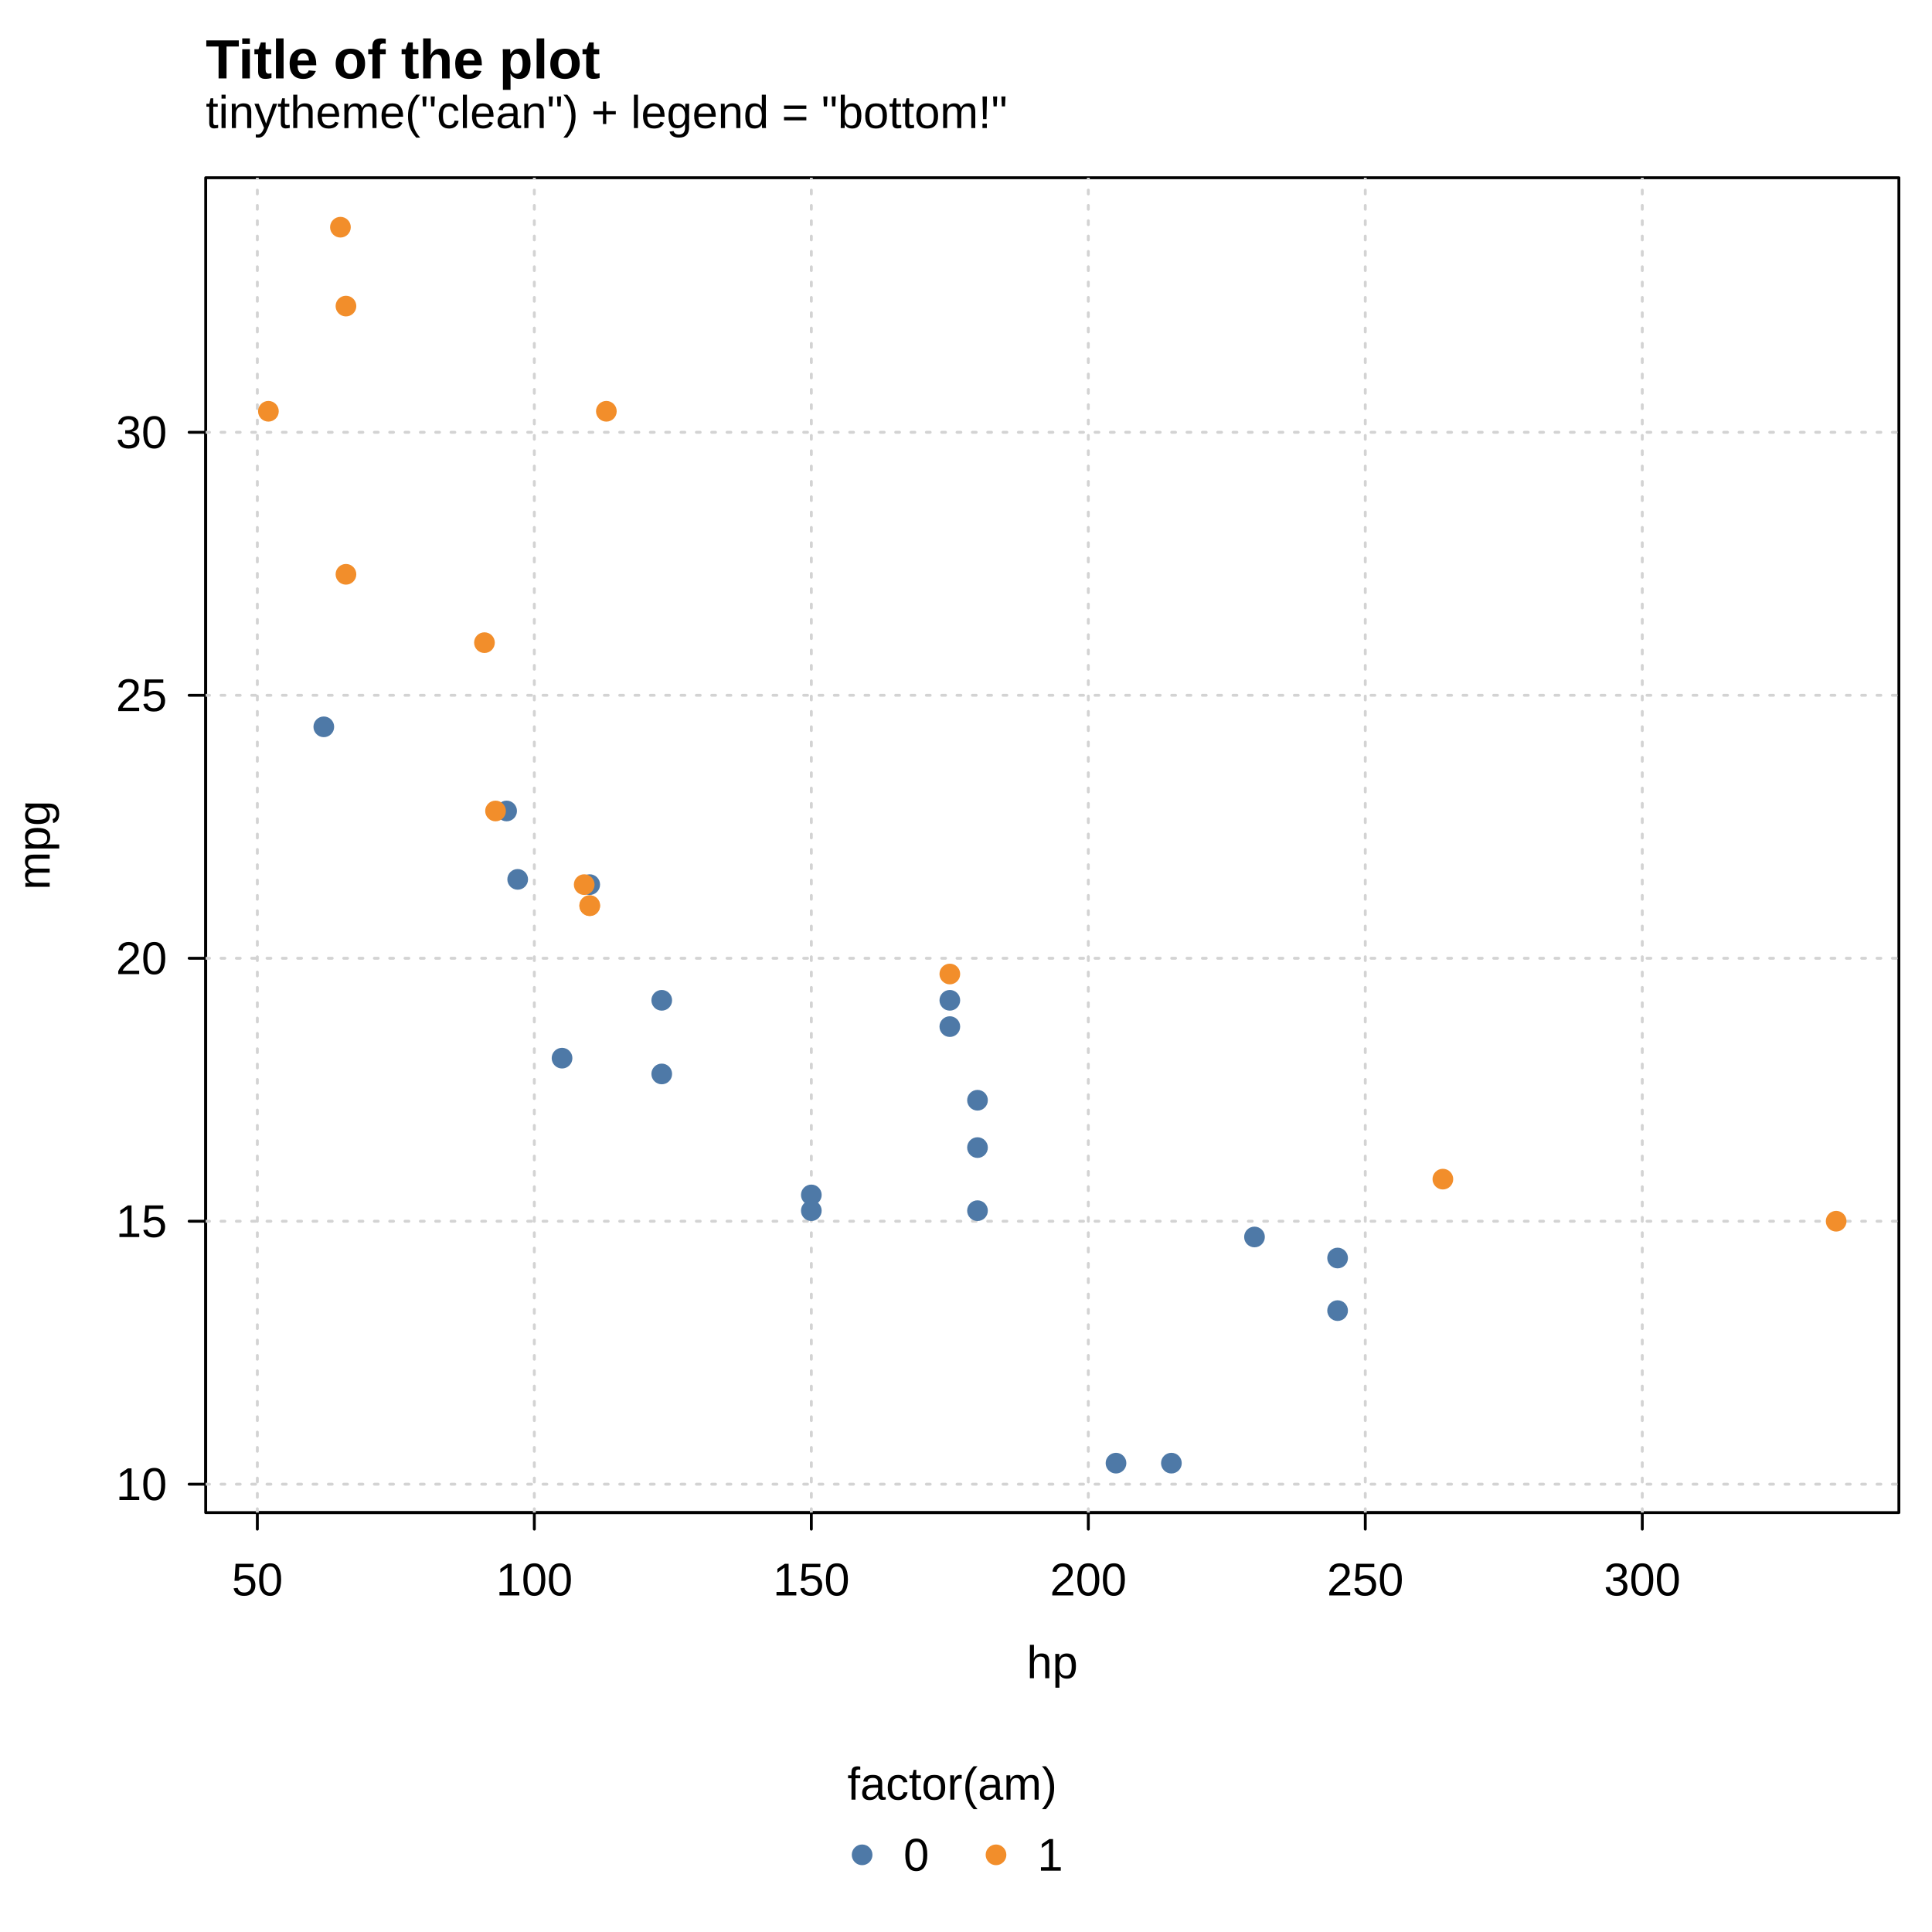
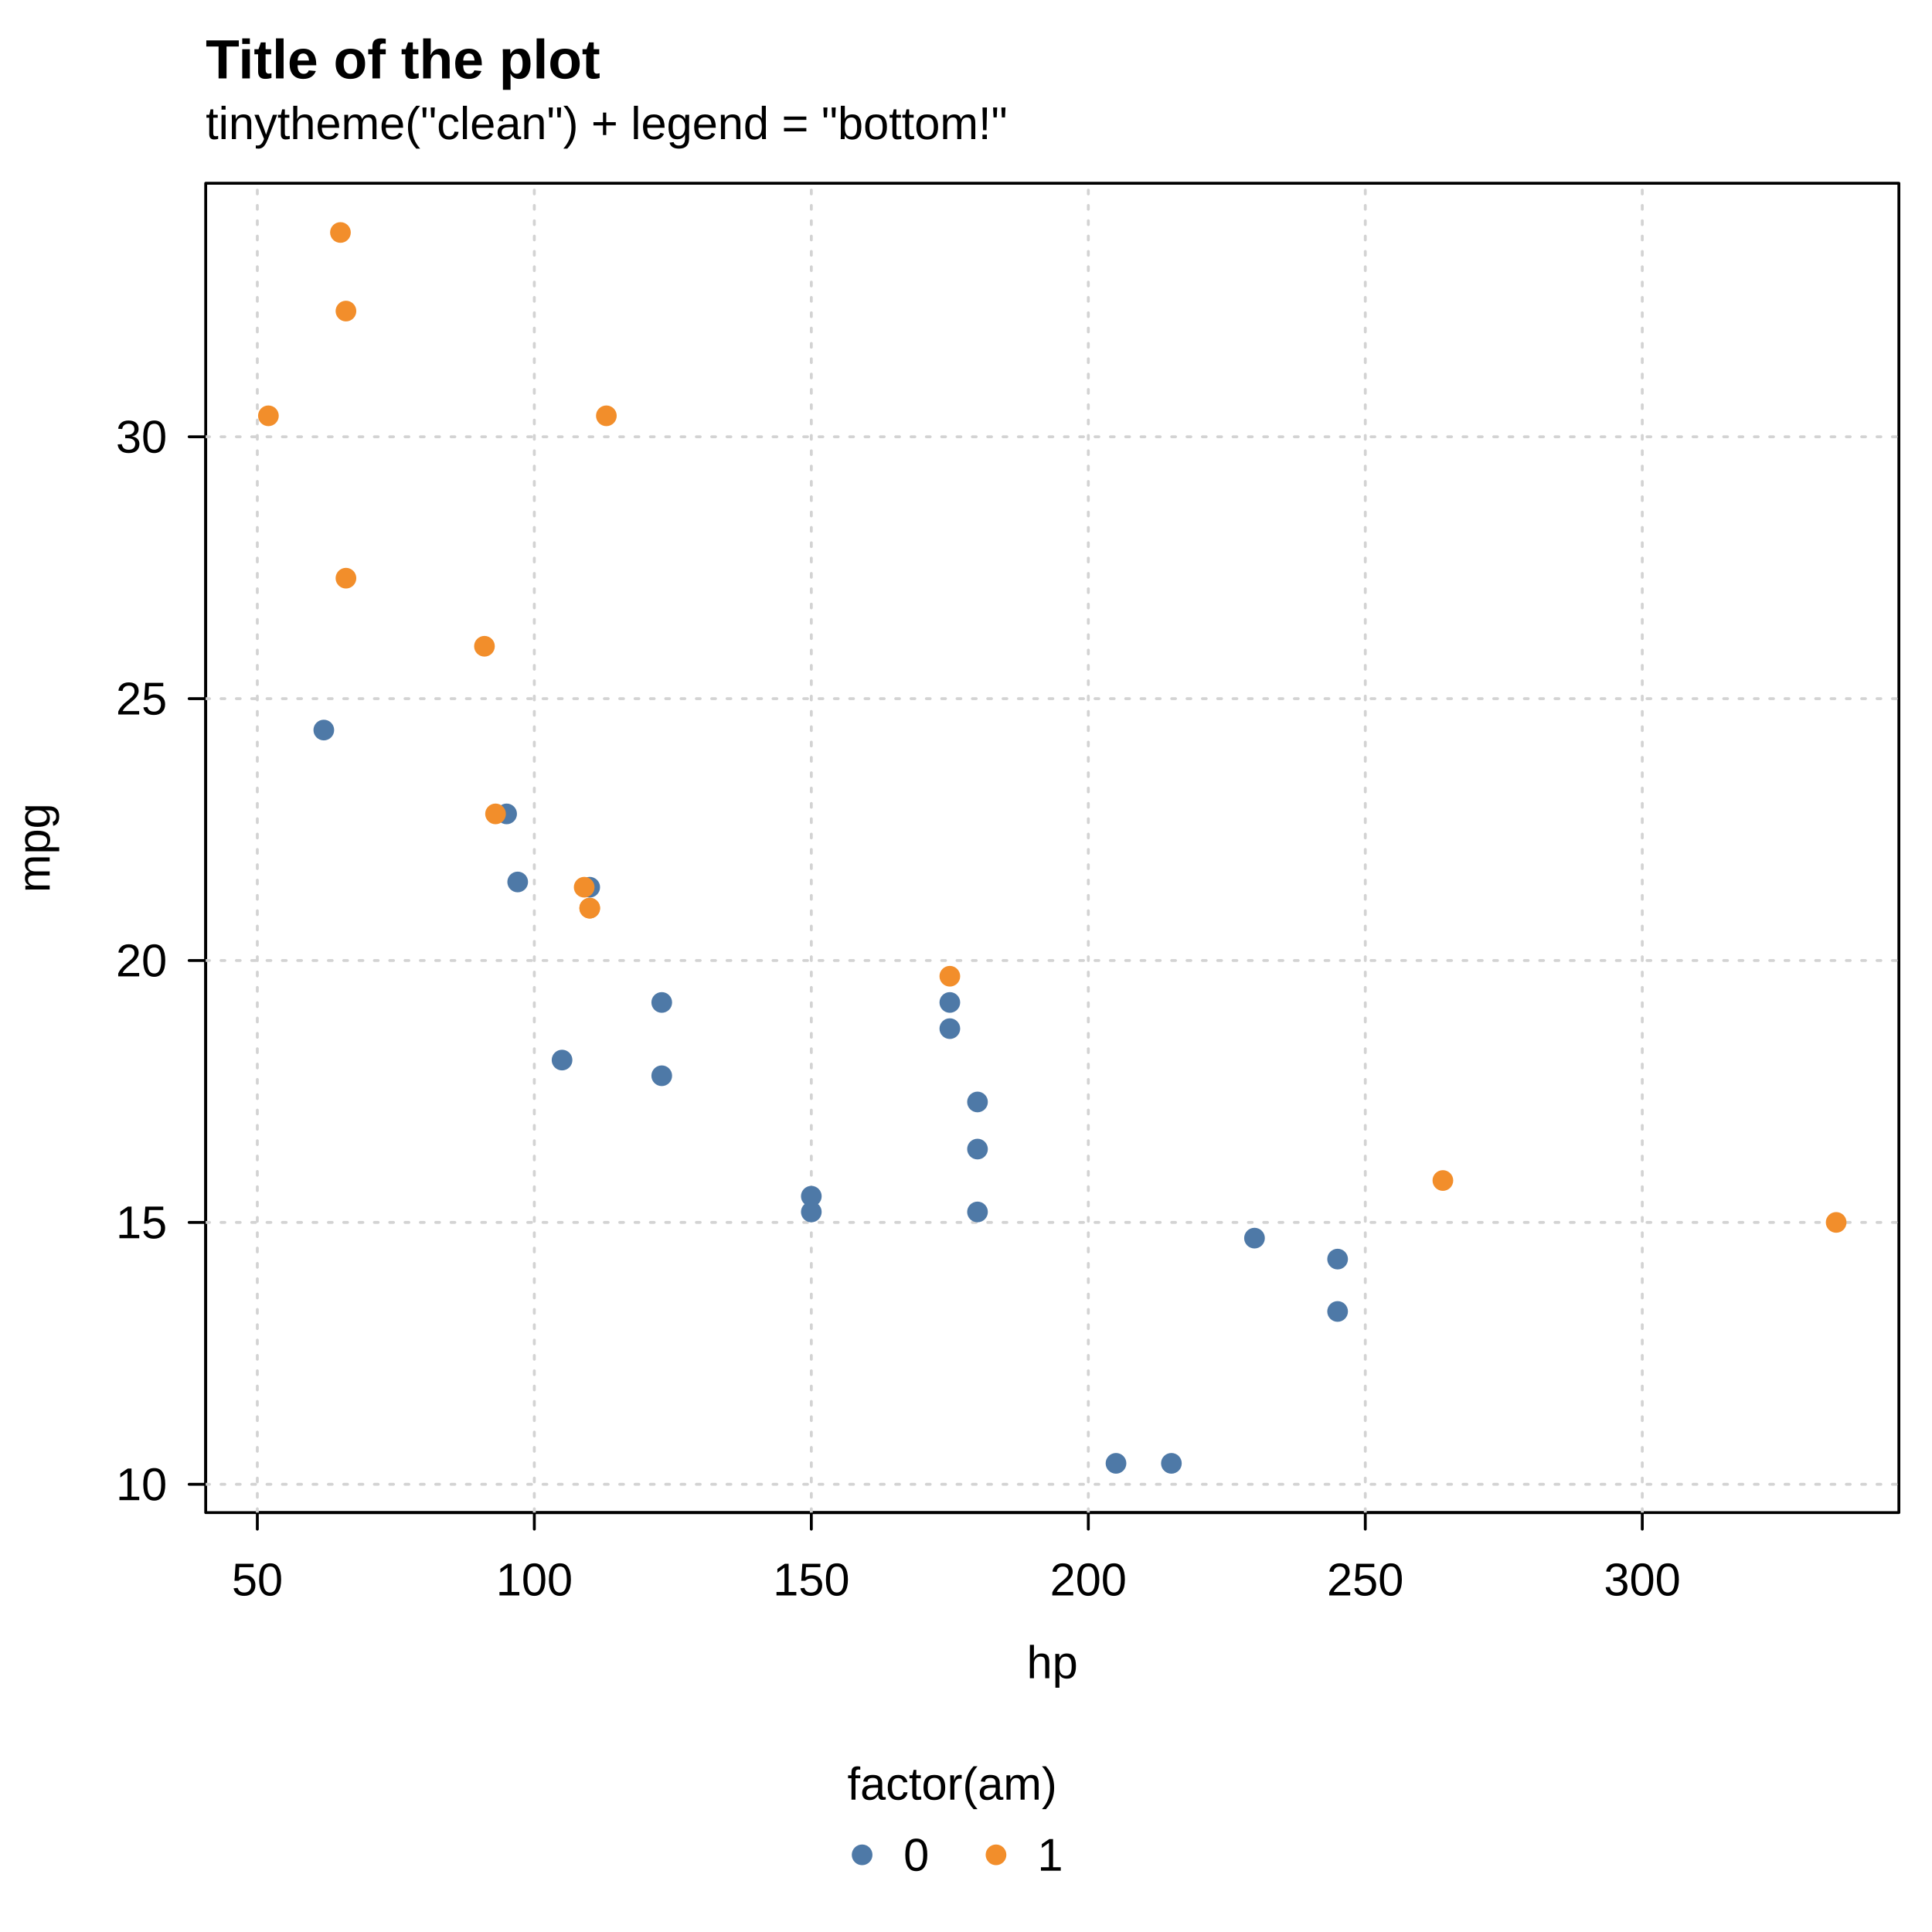
<svg xmlns="http://www.w3.org/2000/svg" width="504.00pt" height="504.00pt" viewBox="0 0 504.00 504.00">
  <g class="svglite">
    <defs>
      <style type="text/css">
    .svglite line, .svglite polyline, .svglite polygon, .svglite path, .svglite rect, .svglite circle {
      fill: none;
      stroke: #000000;
      stroke-linecap: round;
      stroke-linejoin: round;
      stroke-miterlimit: 10.00;
    }
    .svglite text {
      white-space: pre;
    }
    .svglite g.glyphgroup path {
      fill: inherit;
      stroke: none;
    }
  </style>
    </defs>
    <rect width="100%" height="100%" style="stroke: none; fill: #FFFFFF;" />
    <defs>
      <clipPath id="cpMC4wMHw1MDQuMDB8MC4wMHw1MDQuMDA=">
        <rect x="0.00" y="0.00" width="504.00" height="504.00" />
      </clipPath>
    </defs>
    <g clip-path="url(#cpMC4wMHw1MDQuMDB8MC4wMHw1MDQuMDA=)">
      <circle cx="224.90" cy="483.87" r="2.70" style="stroke-width: 0.75; stroke: none; fill: #4E79A7;" />
      <circle cx="259.83" cy="483.87" r="2.70" style="stroke-width: 0.75; stroke: none; fill: #F28E2B;" />
      <text x="248.40" y="469.47" text-anchor="middle" style="font-size: 12.00px; font-family: &quot;Liberation Sans&quot;;" textLength="54.67px" lengthAdjust="spacingAndGlyphs">factor(am)</text>
      <text x="235.70" y="488.00" style="font-size: 12.00px; font-family: &quot;Liberation Sans&quot;;" textLength="13.33px" lengthAdjust="spacingAndGlyphs">0  </text>
      <text x="270.63" y="488.00" style="font-size: 12.00px; font-family: &quot;Liberation Sans&quot;;" textLength="6.67px" lengthAdjust="spacingAndGlyphs">1</text>
-       <text x="53.66" y="33.41" style="font-size: 12.00px; font-family: &quot;Liberation Sans&quot;;" textLength="209.14px" lengthAdjust="spacingAndGlyphs">tinytheme("clean") + legend = "bottom!"</text>
+       <text x="53.66" y="36.29" style="font-size: 12.00px; font-family: &quot;Liberation Sans&quot;;" textLength="209.14px" lengthAdjust="spacingAndGlyphs">tinytheme("clean") + legend = "bottom!"</text>
    </g>
    <defs>
      <clipPath id="cpMC4wMHw1MDQuMDB8MC4wMHw0NDAuNjc=">
        <rect x="0.00" y="0.00" width="504.00" height="440.67" />
      </clipPath>
    </defs>
    <g clip-path="url(#cpMC4wMHw1MDQuMDB8MC4wMHw0NDAuNjc=)">
      <text x="53.66" y="20.45" style="font-size: 14.40px; font-weight: bold; font-family: &quot;Liberation Sans&quot;;" textLength="102.91px" lengthAdjust="spacingAndGlyphs">Title of the plot</text>
      <text x="274.51" y="437.79" text-anchor="middle" style="font-size: 12.00px; font-family: &quot;Liberation Sans&quot;;" textLength="13.34px" lengthAdjust="spacingAndGlyphs">hp</text>
-       <text transform="translate(12.96,220.48) rotate(-90)" text-anchor="middle" style="font-size: 12.00px; font-family: &quot;Liberation Sans&quot;;" textLength="23.34px" lengthAdjust="spacingAndGlyphs">mpg</text>
+       <text transform="translate(12.96,221.20) rotate(-90)" text-anchor="middle" style="font-size: 12.00px; font-family: &quot;Liberation Sans&quot;;" textLength="23.34px" lengthAdjust="spacingAndGlyphs">mpg</text>
    </g>
    <g clip-path="url(#cpMC4wMHw1MDQuMDB8MC4wMHw1MDQuMDA=)">
      <line x1="67.13" y1="394.59" x2="428.42" y2="394.59" style="stroke-width: 0.75;" />
      <line x1="67.13" y1="394.59" x2="67.13" y2="398.91" style="stroke-width: 0.75;" />
      <line x1="139.39" y1="394.59" x2="139.39" y2="398.91" style="stroke-width: 0.75;" />
      <line x1="211.65" y1="394.59" x2="211.65" y2="398.91" style="stroke-width: 0.75;" />
      <line x1="283.91" y1="394.59" x2="283.91" y2="398.91" style="stroke-width: 0.75;" />
      <line x1="356.16" y1="394.59" x2="356.16" y2="398.91" style="stroke-width: 0.75;" />
      <line x1="428.42" y1="394.59" x2="428.42" y2="398.91" style="stroke-width: 0.75;" />
      <text x="67.13" y="416.19" text-anchor="middle" style="font-size: 12.00px; font-family: &quot;Liberation Sans&quot;;" textLength="13.34px" lengthAdjust="spacingAndGlyphs">50</text>
      <text x="139.39" y="416.19" text-anchor="middle" style="font-size: 12.00px; font-family: &quot;Liberation Sans&quot;;" textLength="20.02px" lengthAdjust="spacingAndGlyphs">100</text>
      <text x="211.65" y="416.19" text-anchor="middle" style="font-size: 12.00px; font-family: &quot;Liberation Sans&quot;;" textLength="20.02px" lengthAdjust="spacingAndGlyphs">150</text>
      <text x="283.91" y="416.19" text-anchor="middle" style="font-size: 12.00px; font-family: &quot;Liberation Sans&quot;;" textLength="20.02px" lengthAdjust="spacingAndGlyphs">200</text>
      <text x="356.16" y="416.19" text-anchor="middle" style="font-size: 12.00px; font-family: &quot;Liberation Sans&quot;;" textLength="20.02px" lengthAdjust="spacingAndGlyphs">250</text>
      <text x="428.42" y="416.19" text-anchor="middle" style="font-size: 12.00px; font-family: &quot;Liberation Sans&quot;;" textLength="20.02px" lengthAdjust="spacingAndGlyphs">300</text>
-       <line x1="53.66" y1="387.18" x2="53.66" y2="112.77" style="stroke-width: 0.75;" />
-       <line x1="53.66" y1="387.18" x2="49.34" y2="387.18" style="stroke-width: 0.75;" />
-       <line x1="53.66" y1="318.58" x2="49.34" y2="318.58" style="stroke-width: 0.75;" />
-       <line x1="53.66" y1="249.98" x2="49.34" y2="249.98" style="stroke-width: 0.75;" />
-       <line x1="53.66" y1="181.38" x2="49.34" y2="181.38" style="stroke-width: 0.75;" />
-       <line x1="53.66" y1="112.77" x2="49.34" y2="112.77" style="stroke-width: 0.75;" />
-       <text x="43.58" y="391.31" text-anchor="end" style="font-size: 12.00px; font-family: &quot;Liberation Sans&quot;;" textLength="13.34px" lengthAdjust="spacingAndGlyphs">10</text>
-       <text x="43.58" y="322.71" text-anchor="end" style="font-size: 12.00px; font-family: &quot;Liberation Sans&quot;;" textLength="13.34px" lengthAdjust="spacingAndGlyphs">15</text>
-       <text x="43.58" y="254.11" text-anchor="end" style="font-size: 12.00px; font-family: &quot;Liberation Sans&quot;;" textLength="13.34px" lengthAdjust="spacingAndGlyphs">20</text>
-       <text x="43.58" y="185.50" text-anchor="end" style="font-size: 12.00px; font-family: &quot;Liberation Sans&quot;;" textLength="13.34px" lengthAdjust="spacingAndGlyphs">25</text>
-       <text x="43.58" y="116.90" text-anchor="end" style="font-size: 12.00px; font-family: &quot;Liberation Sans&quot;;" textLength="13.34px" lengthAdjust="spacingAndGlyphs">30</text>
-       <polygon points="53.66,394.59 495.36,394.59 495.36,46.37 53.66,46.37 " style="stroke-width: 0.75;" />
+       <line x1="53.66" y1="387.21" x2="53.66" y2="113.94" style="stroke-width: 0.75;" />
+       <line x1="53.66" y1="387.21" x2="49.34" y2="387.21" style="stroke-width: 0.75;" />
+       <line x1="53.66" y1="318.89" x2="49.34" y2="318.89" style="stroke-width: 0.75;" />
+       <line x1="53.66" y1="250.57" x2="49.34" y2="250.57" style="stroke-width: 0.75;" />
+       <line x1="53.66" y1="182.26" x2="49.34" y2="182.26" style="stroke-width: 0.75;" />
+       <line x1="53.66" y1="113.94" x2="49.34" y2="113.94" style="stroke-width: 0.75;" />
+       <text x="43.58" y="391.34" text-anchor="end" style="font-size: 12.00px; font-family: &quot;Liberation Sans&quot;;" textLength="13.34px" lengthAdjust="spacingAndGlyphs">10</text>
+       <text x="43.58" y="323.02" text-anchor="end" style="font-size: 12.00px; font-family: &quot;Liberation Sans&quot;;" textLength="13.34px" lengthAdjust="spacingAndGlyphs">15</text>
+       <text x="43.58" y="254.70" text-anchor="end" style="font-size: 12.00px; font-family: &quot;Liberation Sans&quot;;" textLength="13.34px" lengthAdjust="spacingAndGlyphs">20</text>
+       <text x="43.58" y="186.39" text-anchor="end" style="font-size: 12.00px; font-family: &quot;Liberation Sans&quot;;" textLength="13.34px" lengthAdjust="spacingAndGlyphs">25</text>
+       <text x="43.58" y="118.07" text-anchor="end" style="font-size: 12.00px; font-family: &quot;Liberation Sans&quot;;" textLength="13.34px" lengthAdjust="spacingAndGlyphs">30</text>
+       <polygon points="53.66,394.59 495.36,394.59 495.36,47.81 53.66,47.81 " style="stroke-width: 0.75;" />
    </g>
    <defs>
-       <clipPath id="cpNTMuNjZ8NDk1LjM2fDQ2LjM3fDM5NC41OQ==">
-         <rect x="53.66" y="46.37" width="441.70" height="348.22" />
+       <clipPath id="cpNTMuNjZ8NDk1LjM2fDQ3LjgxfDM5NC41OQ==">
+         <rect x="53.66" y="47.81" width="441.70" height="346.78" />
      </clipPath>
    </defs>
-     <g clip-path="url(#cpNTMuNjZ8NDk1LjM2fDQ2LjM3fDM5NC41OQ==)">
-       <line x1="67.13" y1="394.59" x2="67.13" y2="46.37" style="stroke-width: 0.75; stroke: #D3D3D3; stroke-dasharray: 1.00,3.00;" />
-       <line x1="139.39" y1="394.59" x2="139.39" y2="46.37" style="stroke-width: 0.75; stroke: #D3D3D3; stroke-dasharray: 1.00,3.00;" />
-       <line x1="211.65" y1="394.59" x2="211.65" y2="46.37" style="stroke-width: 0.75; stroke: #D3D3D3; stroke-dasharray: 1.00,3.00;" />
-       <line x1="283.91" y1="394.59" x2="283.91" y2="46.37" style="stroke-width: 0.75; stroke: #D3D3D3; stroke-dasharray: 1.00,3.00;" />
-       <line x1="356.16" y1="394.59" x2="356.16" y2="46.37" style="stroke-width: 0.75; stroke: #D3D3D3; stroke-dasharray: 1.00,3.00;" />
-       <line x1="428.42" y1="394.59" x2="428.42" y2="46.37" style="stroke-width: 0.75; stroke: #D3D3D3; stroke-dasharray: 1.00,3.00;" />
-       <line x1="53.66" y1="387.18" x2="495.36" y2="387.18" style="stroke-width: 0.75; stroke: #D3D3D3; stroke-dasharray: 1.00,3.00;" />
-       <line x1="53.66" y1="318.58" x2="495.36" y2="318.58" style="stroke-width: 0.75; stroke: #D3D3D3; stroke-dasharray: 1.00,3.00;" />
-       <line x1="53.66" y1="249.98" x2="495.36" y2="249.98" style="stroke-width: 0.75; stroke: #D3D3D3; stroke-dasharray: 1.00,3.00;" />
-       <line x1="53.66" y1="181.38" x2="495.36" y2="181.38" style="stroke-width: 0.75; stroke: #D3D3D3; stroke-dasharray: 1.00,3.00;" />
-       <line x1="53.66" y1="112.77" x2="495.36" y2="112.77" style="stroke-width: 0.75; stroke: #D3D3D3; stroke-dasharray: 1.00,3.00;" />
-       <circle cx="153.84" cy="230.77" r="2.70" style="stroke-width: 0.75; stroke: none; fill: #4E79A7;" />
-       <circle cx="247.78" cy="267.81" r="2.70" style="stroke-width: 0.75; stroke: none; fill: #4E79A7;" />
-       <circle cx="146.62" cy="276.04" r="2.70" style="stroke-width: 0.75; stroke: none; fill: #4E79A7;" />
-       <circle cx="348.94" cy="328.18" r="2.70" style="stroke-width: 0.75; stroke: none; fill: #4E79A7;" />
-       <circle cx="84.47" cy="189.61" r="2.70" style="stroke-width: 0.75; stroke: none; fill: #4E79A7;" />
-       <circle cx="132.16" cy="211.56" r="2.70" style="stroke-width: 0.75; stroke: none; fill: #4E79A7;" />
-       <circle cx="172.63" cy="260.95" r="2.70" style="stroke-width: 0.75; stroke: none; fill: #4E79A7;" />
-       <circle cx="172.63" cy="280.16" r="2.70" style="stroke-width: 0.75; stroke: none; fill: #4E79A7;" />
-       <circle cx="255.00" cy="299.37" r="2.70" style="stroke-width: 0.75; stroke: none; fill: #4E79A7;" />
-       <circle cx="255.00" cy="287.02" r="2.70" style="stroke-width: 0.75; stroke: none; fill: #4E79A7;" />
-       <circle cx="255.00" cy="315.83" r="2.70" style="stroke-width: 0.75; stroke: none; fill: #4E79A7;" />
-       <circle cx="291.13" cy="381.69" r="2.70" style="stroke-width: 0.75; stroke: none; fill: #4E79A7;" />
-       <circle cx="305.58" cy="381.69" r="2.70" style="stroke-width: 0.75; stroke: none; fill: #4E79A7;" />
-       <circle cx="327.26" cy="322.69" r="2.70" style="stroke-width: 0.75; stroke: none; fill: #4E79A7;" />
-       <circle cx="135.05" cy="229.40" r="2.70" style="stroke-width: 0.75; stroke: none; fill: #4E79A7;" />
-       <circle cx="211.65" cy="311.72" r="2.70" style="stroke-width: 0.75; stroke: none; fill: #4E79A7;" />
-       <circle cx="211.65" cy="315.83" r="2.70" style="stroke-width: 0.75; stroke: none; fill: #4E79A7;" />
-       <circle cx="348.94" cy="341.90" r="2.70" style="stroke-width: 0.75; stroke: none; fill: #4E79A7;" />
-       <circle cx="247.78" cy="260.95" r="2.70" style="stroke-width: 0.75; stroke: none; fill: #4E79A7;" />
-       <circle cx="153.84" cy="236.26" r="2.70" style="stroke-width: 0.75; stroke: none; fill: #F28E2B;" />
-       <circle cx="153.84" cy="236.26" r="2.70" style="stroke-width: 0.75; stroke: none; fill: #F28E2B;" />
-       <circle cx="129.27" cy="211.56" r="2.70" style="stroke-width: 0.75; stroke: none; fill: #F28E2B;" />
-       <circle cx="90.25" cy="79.85" r="2.70" style="stroke-width: 0.75; stroke: none; fill: #F28E2B;" />
-       <circle cx="70.02" cy="107.29" r="2.70" style="stroke-width: 0.75; stroke: none; fill: #F28E2B;" />
-       <circle cx="88.81" cy="59.27" r="2.70" style="stroke-width: 0.75; stroke: none; fill: #F28E2B;" />
-       <circle cx="90.25" cy="149.82" r="2.70" style="stroke-width: 0.75; stroke: none; fill: #F28E2B;" />
-       <circle cx="126.38" cy="167.65" r="2.70" style="stroke-width: 0.75; stroke: none; fill: #F28E2B;" />
-       <circle cx="158.18" cy="107.29" r="2.70" style="stroke-width: 0.75; stroke: none; fill: #F28E2B;" />
-       <circle cx="376.40" cy="307.60" r="2.70" style="stroke-width: 0.75; stroke: none; fill: #F28E2B;" />
-       <circle cx="247.78" cy="254.09" r="2.70" style="stroke-width: 0.75; stroke: none; fill: #F28E2B;" />
-       <circle cx="479.00" cy="318.58" r="2.70" style="stroke-width: 0.75; stroke: none; fill: #F28E2B;" />
-       <circle cx="152.40" cy="230.77" r="2.70" style="stroke-width: 0.75; stroke: none; fill: #F28E2B;" />
+     <g clip-path="url(#cpNTMuNjZ8NDk1LjM2fDQ3LjgxfDM5NC41OQ==)">
+       <line x1="67.13" y1="394.59" x2="67.13" y2="47.81" style="stroke-width: 0.75; stroke: #D3D3D3; stroke-dasharray: 1.00,3.00;" />
+       <line x1="139.39" y1="394.59" x2="139.39" y2="47.81" style="stroke-width: 0.75; stroke: #D3D3D3; stroke-dasharray: 1.00,3.00;" />
+       <line x1="211.65" y1="394.59" x2="211.65" y2="47.81" style="stroke-width: 0.75; stroke: #D3D3D3; stroke-dasharray: 1.00,3.00;" />
+       <line x1="283.91" y1="394.59" x2="283.91" y2="47.81" style="stroke-width: 0.75; stroke: #D3D3D3; stroke-dasharray: 1.00,3.00;" />
+       <line x1="356.16" y1="394.59" x2="356.16" y2="47.81" style="stroke-width: 0.75; stroke: #D3D3D3; stroke-dasharray: 1.00,3.00;" />
+       <line x1="428.42" y1="394.59" x2="428.42" y2="47.81" style="stroke-width: 0.75; stroke: #D3D3D3; stroke-dasharray: 1.00,3.00;" />
+       <line x1="53.66" y1="387.21" x2="495.36" y2="387.21" style="stroke-width: 0.75; stroke: #D3D3D3; stroke-dasharray: 1.00,3.00;" />
+       <line x1="53.66" y1="318.89" x2="495.36" y2="318.89" style="stroke-width: 0.75; stroke: #D3D3D3; stroke-dasharray: 1.00,3.00;" />
+       <line x1="53.66" y1="250.57" x2="495.36" y2="250.57" style="stroke-width: 0.75; stroke: #D3D3D3; stroke-dasharray: 1.00,3.00;" />
+       <line x1="53.66" y1="182.26" x2="495.36" y2="182.26" style="stroke-width: 0.75; stroke: #D3D3D3; stroke-dasharray: 1.00,3.00;" />
+       <line x1="53.66" y1="113.94" x2="495.36" y2="113.94" style="stroke-width: 0.75; stroke: #D3D3D3; stroke-dasharray: 1.00,3.00;" />
+       <circle cx="153.84" cy="231.45" r="2.70" style="stroke-width: 0.75; stroke: none; fill: #4E79A7;" />
+       <circle cx="247.78" cy="268.34" r="2.70" style="stroke-width: 0.75; stroke: none; fill: #4E79A7;" />
+       <circle cx="146.62" cy="276.54" r="2.70" style="stroke-width: 0.75; stroke: none; fill: #4E79A7;" />
+       <circle cx="348.94" cy="328.46" r="2.70" style="stroke-width: 0.75; stroke: none; fill: #4E79A7;" />
+       <circle cx="84.47" cy="190.45" r="2.70" style="stroke-width: 0.75; stroke: none; fill: #4E79A7;" />
+       <circle cx="132.16" cy="212.32" r="2.70" style="stroke-width: 0.75; stroke: none; fill: #4E79A7;" />
+       <circle cx="172.63" cy="261.51" r="2.70" style="stroke-width: 0.75; stroke: none; fill: #4E79A7;" />
+       <circle cx="172.63" cy="280.63" r="2.70" style="stroke-width: 0.75; stroke: none; fill: #4E79A7;" />
+       <circle cx="255.00" cy="299.76" r="2.70" style="stroke-width: 0.75; stroke: none; fill: #4E79A7;" />
+       <circle cx="255.00" cy="287.47" r="2.70" style="stroke-width: 0.75; stroke: none; fill: #4E79A7;" />
+       <circle cx="255.00" cy="316.16" r="2.70" style="stroke-width: 0.75; stroke: none; fill: #4E79A7;" />
+       <circle cx="291.13" cy="381.74" r="2.70" style="stroke-width: 0.75; stroke: none; fill: #4E79A7;" />
+       <circle cx="305.58" cy="381.74" r="2.70" style="stroke-width: 0.75; stroke: none; fill: #4E79A7;" />
+       <circle cx="327.26" cy="322.99" r="2.70" style="stroke-width: 0.75; stroke: none; fill: #4E79A7;" />
+       <circle cx="135.05" cy="230.08" r="2.70" style="stroke-width: 0.75; stroke: none; fill: #4E79A7;" />
+       <circle cx="211.65" cy="312.06" r="2.70" style="stroke-width: 0.75; stroke: none; fill: #4E79A7;" />
+       <circle cx="211.65" cy="316.16" r="2.70" style="stroke-width: 0.75; stroke: none; fill: #4E79A7;" />
+       <circle cx="348.94" cy="342.12" r="2.70" style="stroke-width: 0.75; stroke: none; fill: #4E79A7;" />
+       <circle cx="247.78" cy="261.51" r="2.70" style="stroke-width: 0.75; stroke: none; fill: #4E79A7;" />
+       <circle cx="153.84" cy="236.91" r="2.70" style="stroke-width: 0.75; stroke: none; fill: #F28E2B;" />
+       <circle cx="153.84" cy="236.91" r="2.70" style="stroke-width: 0.75; stroke: none; fill: #F28E2B;" />
+       <circle cx="129.27" cy="212.32" r="2.70" style="stroke-width: 0.75; stroke: none; fill: #F28E2B;" />
+       <circle cx="90.25" cy="81.15" r="2.70" style="stroke-width: 0.75; stroke: none; fill: #F28E2B;" />
+       <circle cx="70.02" cy="108.47" r="2.70" style="stroke-width: 0.75; stroke: none; fill: #F28E2B;" />
+       <circle cx="88.81" cy="60.65" r="2.70" style="stroke-width: 0.75; stroke: none; fill: #F28E2B;" />
+       <circle cx="90.25" cy="150.83" r="2.70" style="stroke-width: 0.75; stroke: none; fill: #F28E2B;" />
+       <circle cx="126.38" cy="168.59" r="2.70" style="stroke-width: 0.75; stroke: none; fill: #F28E2B;" />
+       <circle cx="158.18" cy="108.47" r="2.70" style="stroke-width: 0.75; stroke: none; fill: #F28E2B;" />
+       <circle cx="376.40" cy="307.96" r="2.70" style="stroke-width: 0.75; stroke: none; fill: #F28E2B;" />
+       <circle cx="247.78" cy="254.67" r="2.70" style="stroke-width: 0.75; stroke: none; fill: #F28E2B;" />
+       <circle cx="479.00" cy="318.89" r="2.70" style="stroke-width: 0.75; stroke: none; fill: #F28E2B;" />
+       <circle cx="152.40" cy="231.45" r="2.70" style="stroke-width: 0.75; stroke: none; fill: #F28E2B;" />
    </g>
  </g>
</svg>
